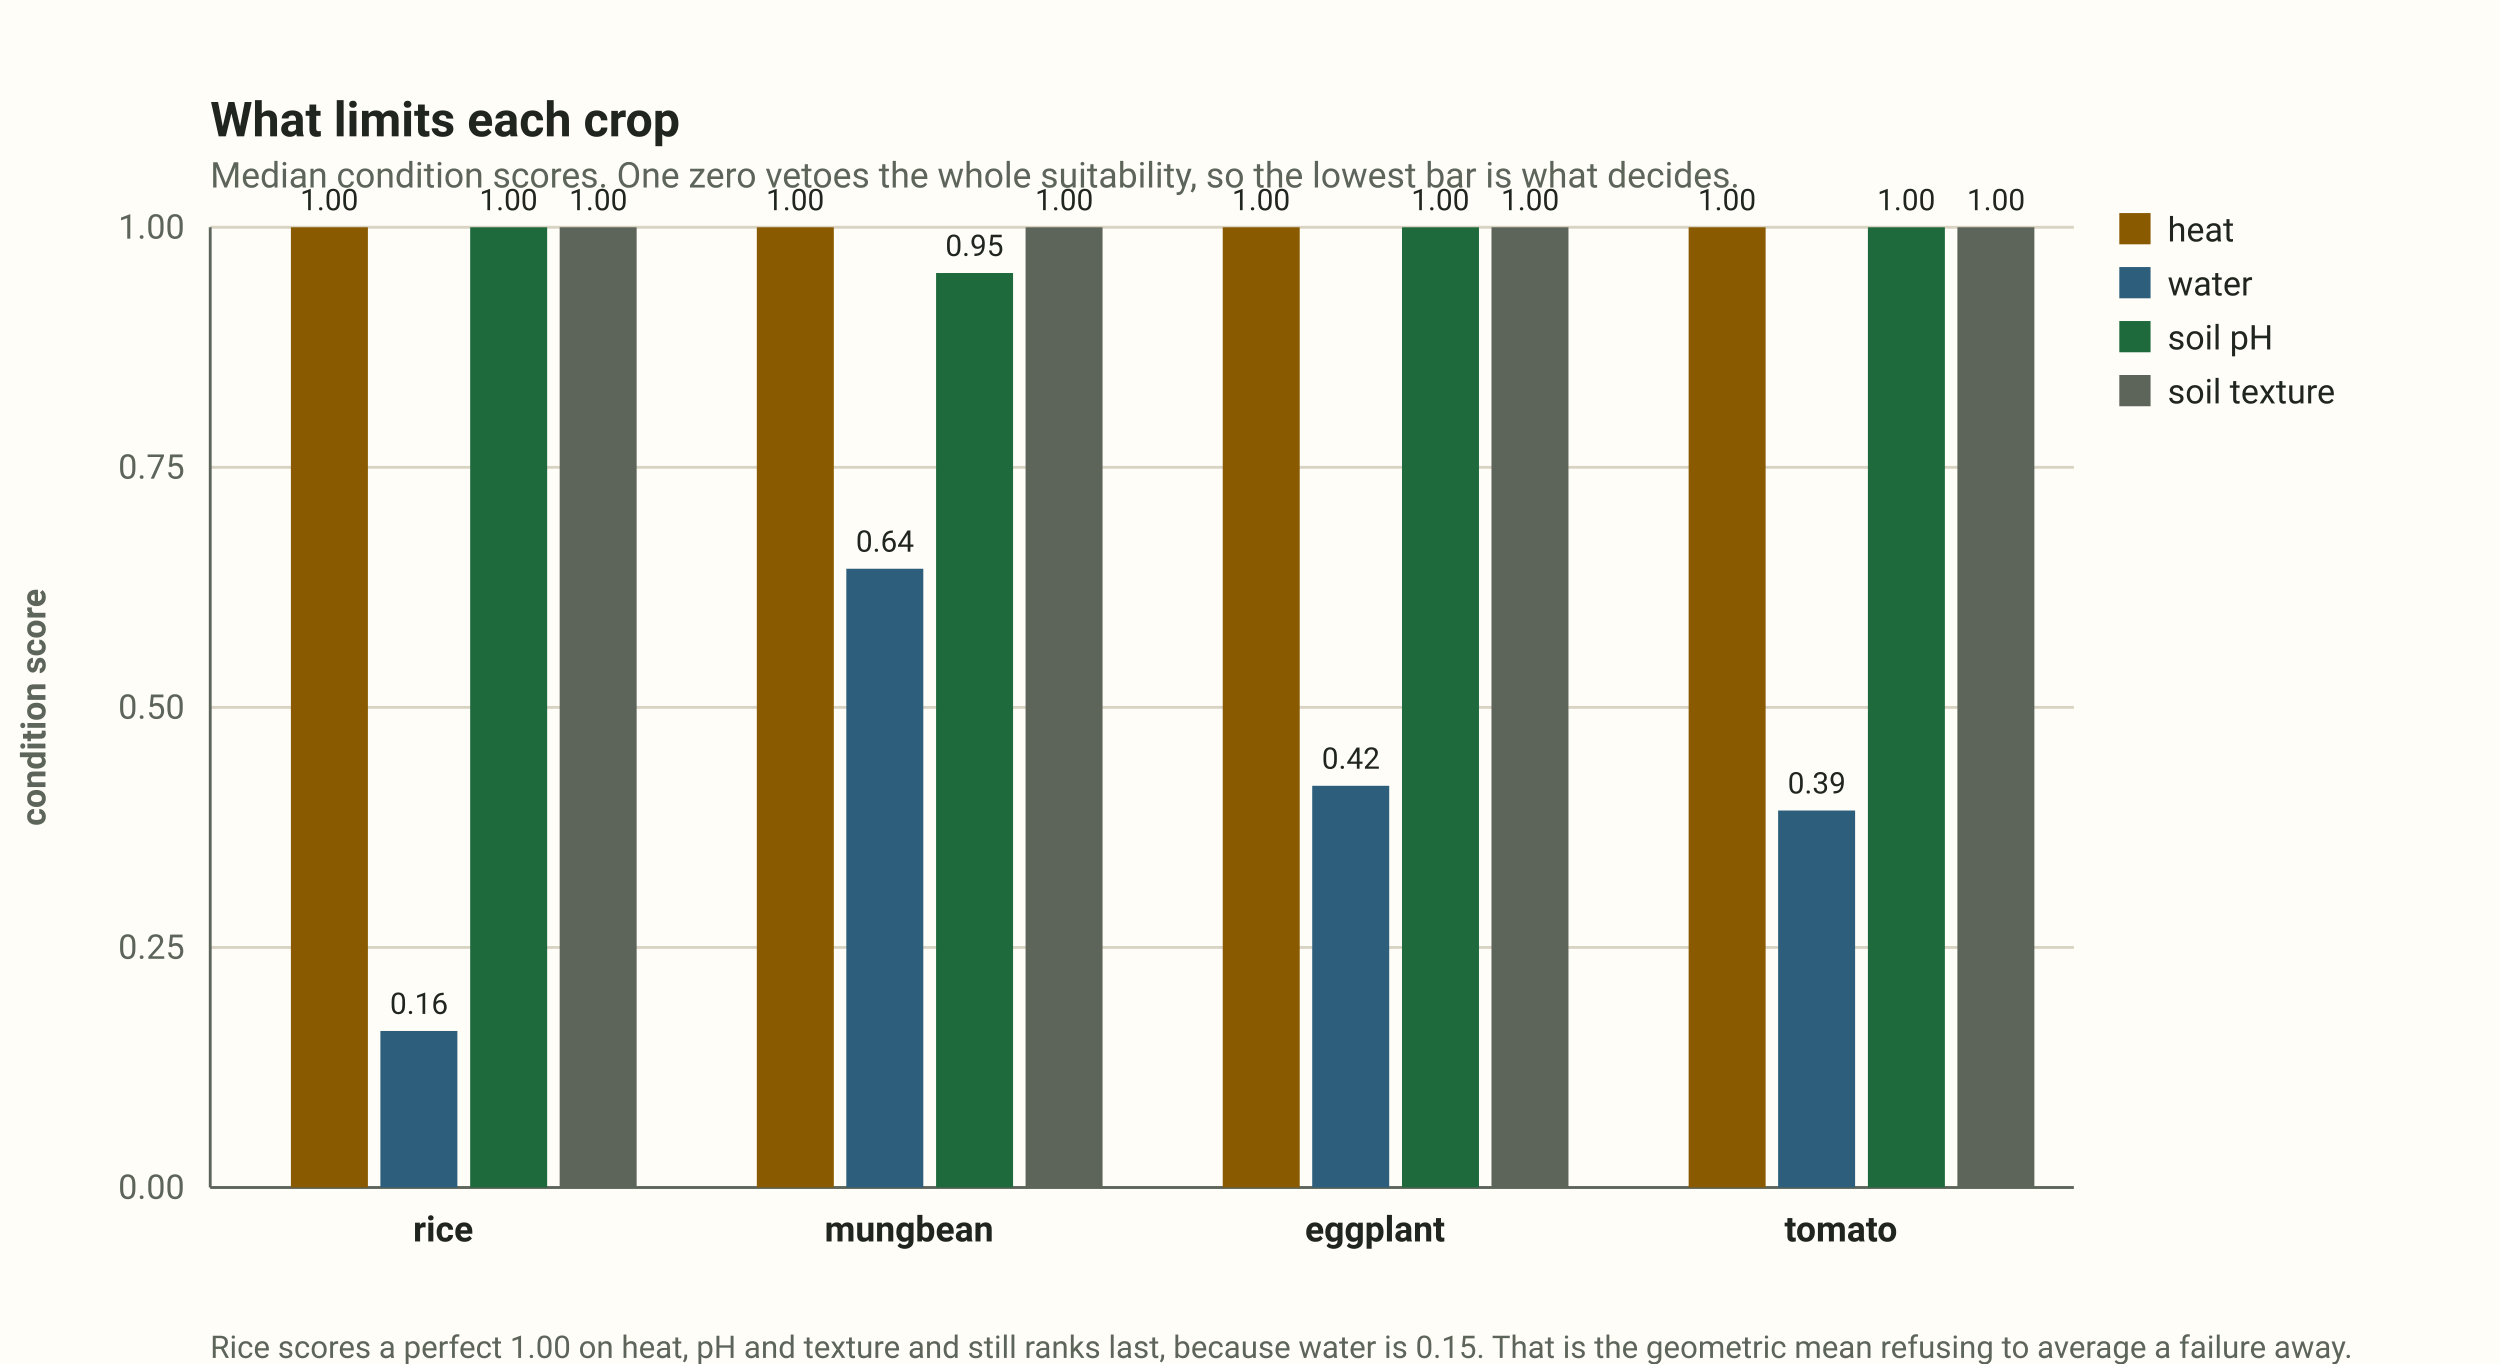
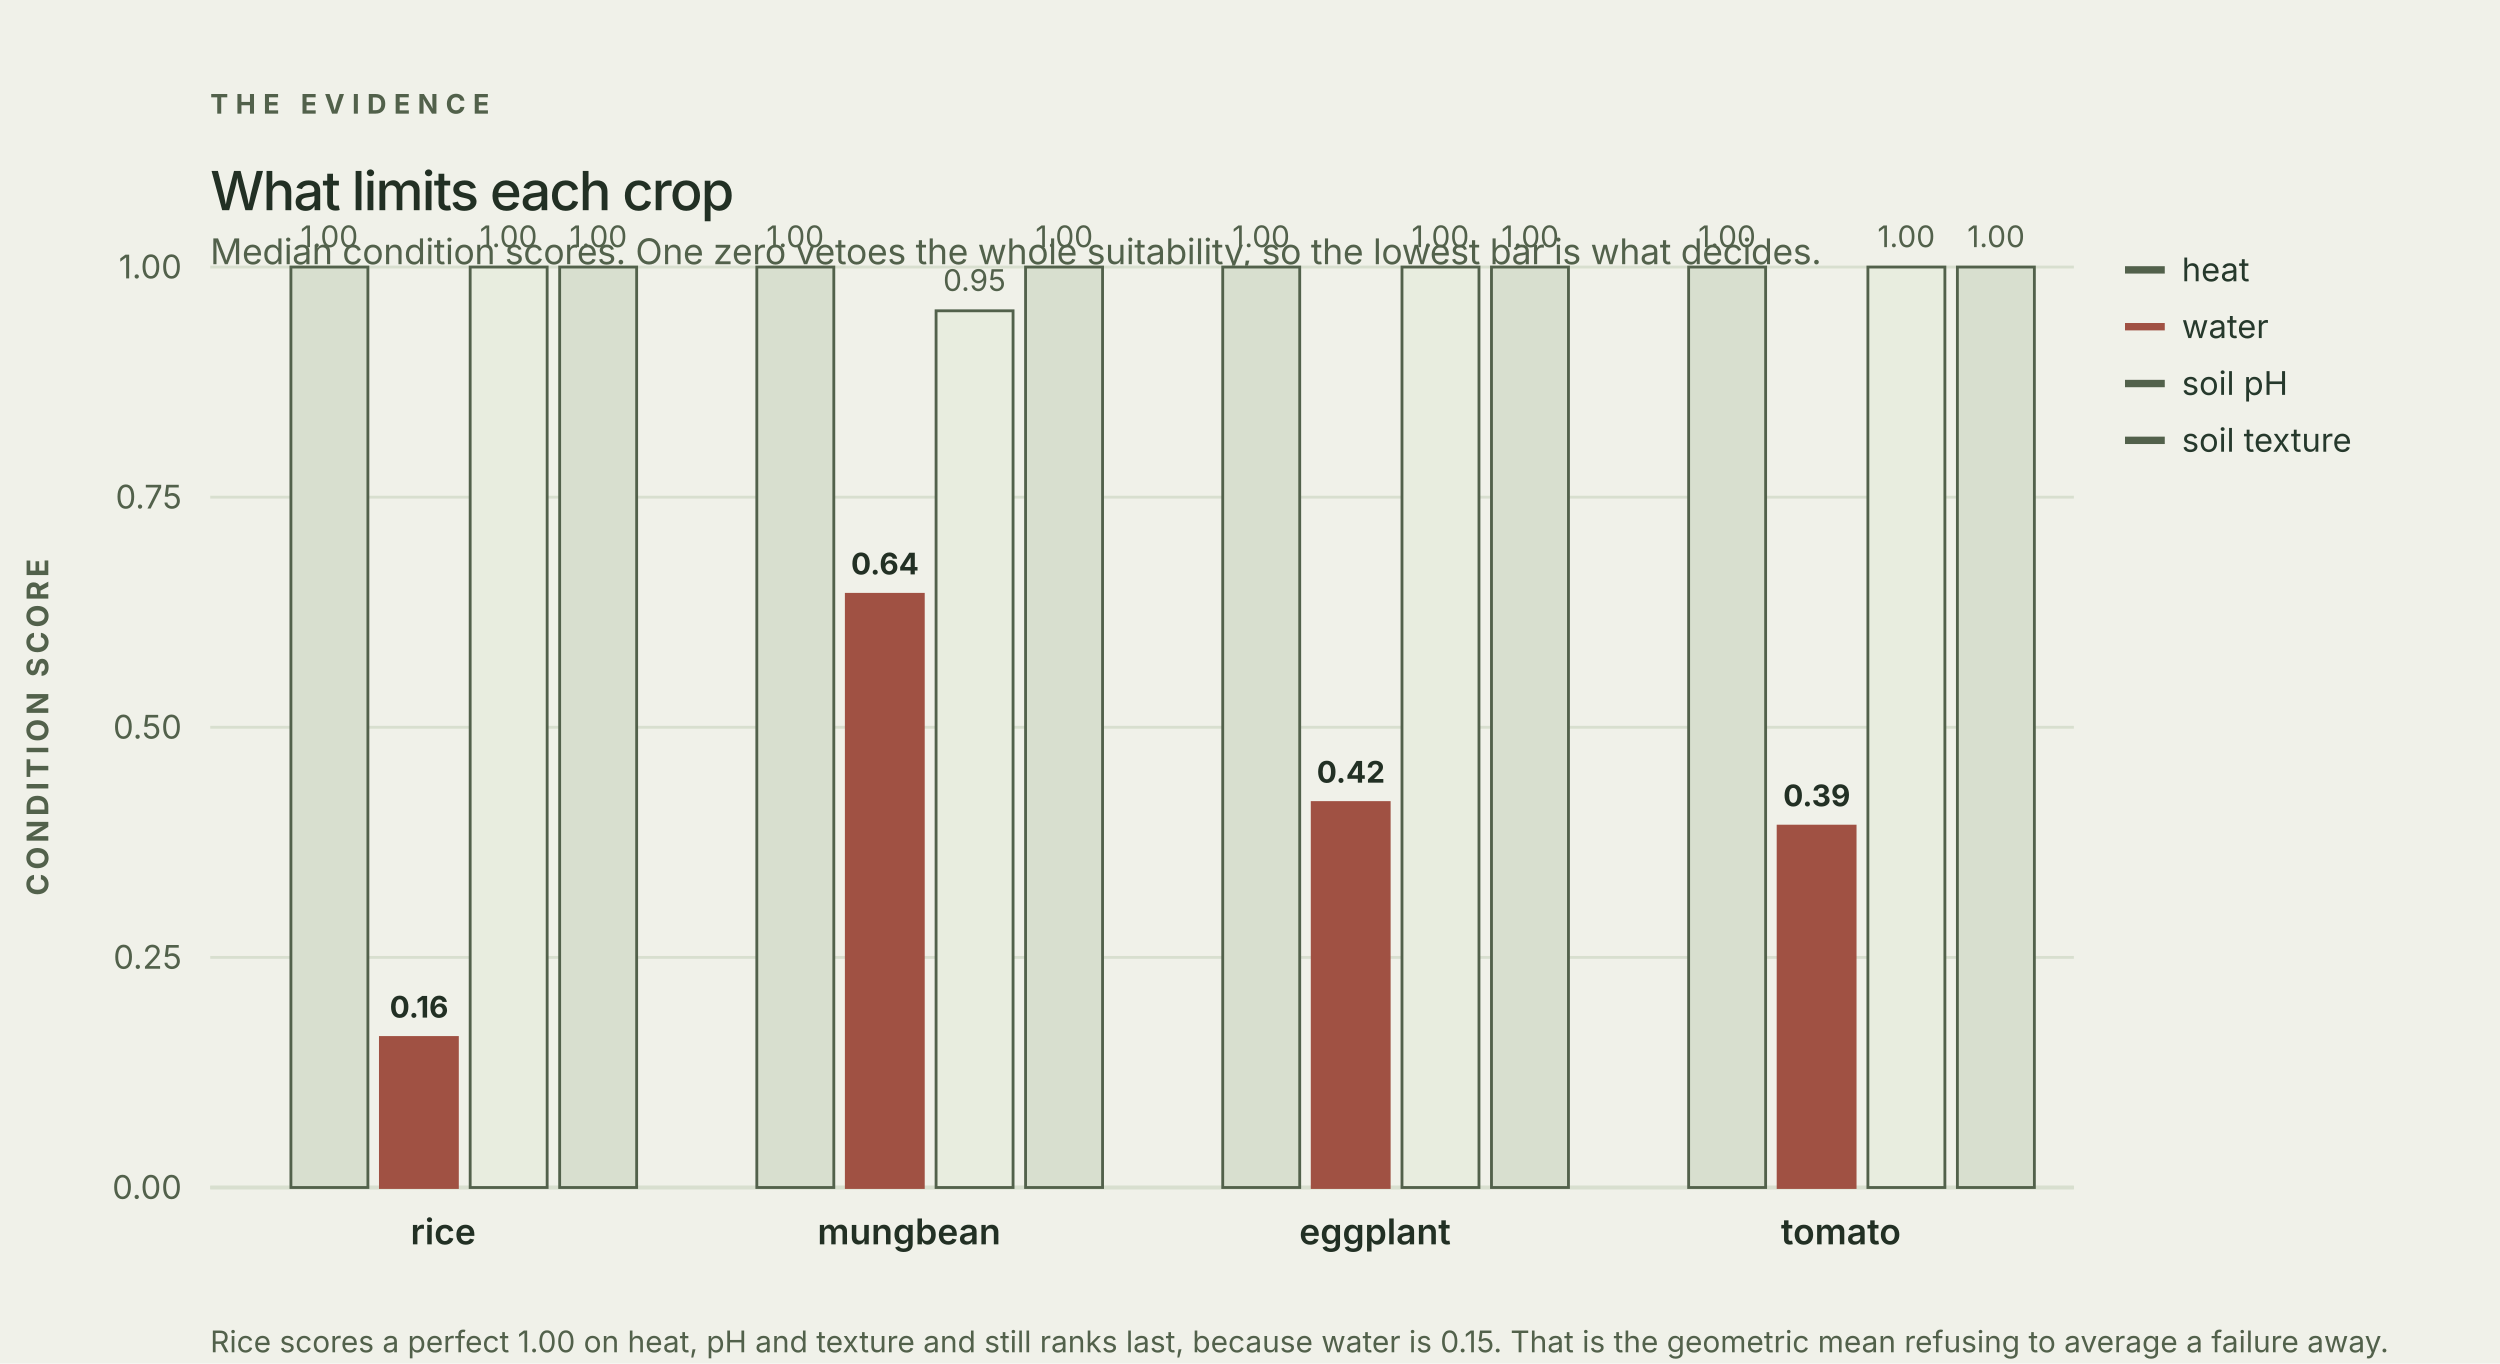
<svg xmlns="http://www.w3.org/2000/svg" width="880" height="480" viewBox="0 0 880 480">
-   <rect width="880" height="480" fill="#fffdf8" />
-   <text x="74" y="48" font-size="17" font-weight="700" fill="#20261f" font-family="system-ui, -apple-system, 'Segoe UI', Roboto, sans-serif">What limits each crop</text>
-   <text x="74" y="66" font-size="12.5" fill="#5d655a" font-family="system-ui, -apple-system, 'Segoe UI', Roboto, sans-serif">Median condition scores. One zero vetoes the whole suitability, so the lowest bar is what decides.</text>
-   <line x1="74.0" y1="418.0" x2="730.0" y2="418.0" stroke="#d9d3c3" stroke-width="1.0" />
-   <line x1="74.0" y1="333.5" x2="730.0" y2="333.5" stroke="#d9d3c3" stroke-width="1.0" />
-   <line x1="74.0" y1="249.0" x2="730.0" y2="249.0" stroke="#d9d3c3" stroke-width="1.0" />
-   <line x1="74.0" y1="164.5" x2="730.0" y2="164.5" stroke="#d9d3c3" stroke-width="1.0" />
-   <line x1="74.0" y1="80.0" x2="730.0" y2="80.0" stroke="#d9d3c3" stroke-width="1.0" />
-   <line x1="74.0" y1="418.0" x2="730.0" y2="418.0" stroke="#5d655a" stroke-width="1.0" />
-   <line x1="74.0" y1="80.0" x2="74.0" y2="418.0" stroke="#5d655a" stroke-width="1.0" />
-   <text x="65.0" y="422.0" font-size="12" fill="#5d655a" text-anchor="end" font-weight="400" font-family="system-ui, -apple-system, 'Segoe UI', Roboto, sans-serif">0.00</text>
-   <text x="65.0" y="337.5" font-size="12" fill="#5d655a" text-anchor="end" font-weight="400" font-family="system-ui, -apple-system, 'Segoe UI', Roboto, sans-serif">0.25</text>
-   <text x="65.0" y="253.0" font-size="12" fill="#5d655a" text-anchor="end" font-weight="400" font-family="system-ui, -apple-system, 'Segoe UI', Roboto, sans-serif">0.50</text>
-   <text x="65.0" y="168.5" font-size="12" fill="#5d655a" text-anchor="end" font-weight="400" font-family="system-ui, -apple-system, 'Segoe UI', Roboto, sans-serif">0.75</text>
-   <text x="65.0" y="84.0" font-size="12" fill="#5d655a" text-anchor="end" font-weight="400" font-family="system-ui, -apple-system, 'Segoe UI', Roboto, sans-serif">1.00</text>
-   <text x="16.0" y="249.0" font-size="12" fill="#5d655a" text-anchor="middle" font-weight="600" font-family="system-ui, -apple-system, 'Segoe UI', Roboto, sans-serif" transform="rotate(-90 16.0 249.0)">condition score</text>
-   <rect x="102.4" y="80.0" width="27.1" height="338.0" fill="#8a5a00" fill-opacity="1.0" />
-   <text x="115.9" y="74.0" font-size="10.5" fill="#20261f" text-anchor="middle" font-weight="400" font-family="system-ui, -apple-system, 'Segoe UI', Roboto, sans-serif">1.00</text>
-   <rect x="133.9" y="362.9" width="27.1" height="55.1" fill="#2d5f7c" fill-opacity="1.0" />
-   <text x="147.5" y="356.9" font-size="10.5" fill="#20261f" text-anchor="middle" font-weight="400" font-family="system-ui, -apple-system, 'Segoe UI', Roboto, sans-serif">0.16</text>
-   <rect x="165.5" y="80.0" width="27.1" height="338.0" fill="#1f6a3d" fill-opacity="1.0" />
-   <text x="179.0" y="74.0" font-size="10.5" fill="#20261f" text-anchor="middle" font-weight="400" font-family="system-ui, -apple-system, 'Segoe UI', Roboto, sans-serif">1.00</text>
-   <rect x="197.0" y="80.0" width="27.1" height="338.0" fill="#5d655a" fill-opacity="1.0" />
-   <text x="210.6" y="74.0" font-size="10.5" fill="#20261f" text-anchor="middle" font-weight="400" font-family="system-ui, -apple-system, 'Segoe UI', Roboto, sans-serif">1.00</text>
-   <text x="156.0" y="437.0" font-size="12.5" fill="#20261f" text-anchor="middle" font-weight="600" font-family="system-ui, -apple-system, 'Segoe UI', Roboto, sans-serif">rice</text>
-   <rect x="266.4" y="80.0" width="27.1" height="338.0" fill="#8a5a00" fill-opacity="1.0" />
-   <text x="279.9" y="74.0" font-size="10.5" fill="#20261f" text-anchor="middle" font-weight="400" font-family="system-ui, -apple-system, 'Segoe UI', Roboto, sans-serif">1.00</text>
-   <rect x="297.9" y="200.2" width="27.1" height="217.8" fill="#2d5f7c" fill-opacity="1.0" />
-   <text x="311.5" y="194.2" font-size="10.5" fill="#20261f" text-anchor="middle" font-weight="400" font-family="system-ui, -apple-system, 'Segoe UI', Roboto, sans-serif">0.64</text>
-   <rect x="329.5" y="96.1" width="27.1" height="321.9" fill="#1f6a3d" fill-opacity="1.0" />
-   <text x="343.0" y="90.1" font-size="10.5" fill="#20261f" text-anchor="middle" font-weight="400" font-family="system-ui, -apple-system, 'Segoe UI', Roboto, sans-serif">0.95</text>
-   <rect x="361.0" y="80.0" width="27.1" height="338.0" fill="#5d655a" fill-opacity="1.0" />
-   <text x="374.6" y="74.0" font-size="10.5" fill="#20261f" text-anchor="middle" font-weight="400" font-family="system-ui, -apple-system, 'Segoe UI', Roboto, sans-serif">1.00</text>
-   <text x="320.0" y="437.0" font-size="12.5" fill="#20261f" text-anchor="middle" font-weight="600" font-family="system-ui, -apple-system, 'Segoe UI', Roboto, sans-serif">mungbean</text>
-   <rect x="430.4" y="80.0" width="27.1" height="338.0" fill="#8a5a00" fill-opacity="1.0" />
-   <text x="443.9" y="74.0" font-size="10.5" fill="#20261f" text-anchor="middle" font-weight="400" font-family="system-ui, -apple-system, 'Segoe UI', Roboto, sans-serif">1.00</text>
-   <rect x="461.9" y="276.6" width="27.1" height="141.4" fill="#2d5f7c" fill-opacity="1.0" />
-   <text x="475.5" y="270.6" font-size="10.5" fill="#20261f" text-anchor="middle" font-weight="400" font-family="system-ui, -apple-system, 'Segoe UI', Roboto, sans-serif">0.42</text>
-   <rect x="493.5" y="80.0" width="27.1" height="338.0" fill="#1f6a3d" fill-opacity="1.0" />
-   <text x="507.0" y="74.0" font-size="10.5" fill="#20261f" text-anchor="middle" font-weight="400" font-family="system-ui, -apple-system, 'Segoe UI', Roboto, sans-serif">1.00</text>
-   <rect x="525.0" y="80.0" width="27.1" height="338.0" fill="#5d655a" fill-opacity="1.0" />
-   <text x="538.6" y="74.0" font-size="10.5" fill="#20261f" text-anchor="middle" font-weight="400" font-family="system-ui, -apple-system, 'Segoe UI', Roboto, sans-serif">1.00</text>
-   <text x="484.0" y="437.0" font-size="12.5" fill="#20261f" text-anchor="middle" font-weight="600" font-family="system-ui, -apple-system, 'Segoe UI', Roboto, sans-serif">eggplant</text>
-   <rect x="594.4" y="80.0" width="27.1" height="338.0" fill="#8a5a00" fill-opacity="1.0" />
-   <text x="607.9" y="74.0" font-size="10.5" fill="#20261f" text-anchor="middle" font-weight="400" font-family="system-ui, -apple-system, 'Segoe UI', Roboto, sans-serif">1.00</text>
-   <rect x="625.9" y="285.3" width="27.1" height="132.7" fill="#2d5f7c" fill-opacity="1.0" />
-   <text x="639.5" y="279.3" font-size="10.5" fill="#20261f" text-anchor="middle" font-weight="400" font-family="system-ui, -apple-system, 'Segoe UI', Roboto, sans-serif">0.39</text>
-   <rect x="657.5" y="80.0" width="27.1" height="338.0" fill="#1f6a3d" fill-opacity="1.0" />
-   <text x="671.0" y="74.0" font-size="10.5" fill="#20261f" text-anchor="middle" font-weight="400" font-family="system-ui, -apple-system, 'Segoe UI', Roboto, sans-serif">1.00</text>
-   <rect x="689.0" y="80.0" width="27.1" height="338.0" fill="#5d655a" fill-opacity="1.0" />
-   <text x="702.6" y="74.0" font-size="10.5" fill="#20261f" text-anchor="middle" font-weight="400" font-family="system-ui, -apple-system, 'Segoe UI', Roboto, sans-serif">1.00</text>
-   <text x="648.0" y="437.0" font-size="12.5" fill="#20261f" text-anchor="middle" font-weight="600" font-family="system-ui, -apple-system, 'Segoe UI', Roboto, sans-serif">tomato</text>
-   <rect x="746.0" y="75.0" width="11.0" height="11.0" fill="#8a5a00" fill-opacity="1.0" />
-   <text x="763.0" y="85.0" font-size="12" fill="#20261f" text-anchor="start" font-weight="400" font-family="system-ui, -apple-system, 'Segoe UI', Roboto, sans-serif">heat</text>
-   <rect x="746.0" y="94.0" width="11.0" height="11.0" fill="#2d5f7c" fill-opacity="1.0" />
-   <text x="763.0" y="104.0" font-size="12" fill="#20261f" text-anchor="start" font-weight="400" font-family="system-ui, -apple-system, 'Segoe UI', Roboto, sans-serif">water</text>
-   <rect x="746.0" y="113.0" width="11.0" height="11.0" fill="#1f6a3d" fill-opacity="1.0" />
-   <text x="763.0" y="123.0" font-size="12" fill="#20261f" text-anchor="start" font-weight="400" font-family="system-ui, -apple-system, 'Segoe UI', Roboto, sans-serif">soil pH</text>
-   <rect x="746.0" y="132.0" width="11.0" height="11.0" fill="#5d655a" fill-opacity="1.0" />
-   <text x="763.0" y="142.0" font-size="12" fill="#20261f" text-anchor="start" font-weight="400" font-family="system-ui, -apple-system, 'Segoe UI', Roboto, sans-serif">soil texture</text>
-   <text x="74.0" y="478.0" font-size="11" fill="#5d655a" text-anchor="start" font-weight="400" font-family="system-ui, -apple-system, 'Segoe UI', Roboto, sans-serif">Rice scores a perfect 1.00 on heat, pH and texture and still ranks last, because water is 0.15. That is the geometric mean refusing to average a failure away.</text>
+   <rect width="880" height="480" fill="#f0f1e9" />
+   <text x="74" y="40" font-size="9.5" font-weight="650" fill="#52614b" font-family="'DM Sans', -apple-system, 'Segoe UI', sans-serif" letter-spacing="2.6">THE EVIDENCE</text>
+   <text x="74" y="74" font-size="19" font-weight="550" fill="#223024" font-family="Manrope, 'DM Sans', -apple-system, 'Segoe UI', sans-serif" letter-spacing="-0.6">What limits each crop</text>
+   <text x="74" y="93" font-size="12.5" fill="#52614b" font-family="'DM Sans', -apple-system, 'Segoe UI', sans-serif" letter-spacing="-0.1">Median condition scores. One zero vetoes the whole suitability, so the lowest bar is what decides.</text>
+   <line x1="74.0" y1="418.0" x2="730.0" y2="418.0" stroke="#d8dfcf" stroke-width="1.0" />
+   <line x1="74.0" y1="337.0" x2="730.0" y2="337.0" stroke="#d8dfcf" stroke-width="1.0" />
+   <line x1="74.0" y1="256.0" x2="730.0" y2="256.0" stroke="#d8dfcf" stroke-width="1.0" />
+   <line x1="74.0" y1="175.0" x2="730.0" y2="175.0" stroke="#d8dfcf" stroke-width="1.0" />
+   <line x1="74.0" y1="94.0" x2="730.0" y2="94.0" stroke="#d8dfcf" stroke-width="1.0" />
+   <line x1="74.0" y1="418.0" x2="730.0" y2="418.0" stroke="#d8dfcf" stroke-width="1.4" />
+   <text x="64.0" y="422.0" font-size="11.5" fill="#52614b" text-anchor="end" font-weight="400" font-family="'DM Sans', -apple-system, 'Segoe UI', sans-serif">0.00</text>
+   <text x="64.0" y="341.0" font-size="11.5" fill="#52614b" text-anchor="end" font-weight="400" font-family="'DM Sans', -apple-system, 'Segoe UI', sans-serif">0.25</text>
+   <text x="64.0" y="260.0" font-size="11.5" fill="#52614b" text-anchor="end" font-weight="400" font-family="'DM Sans', -apple-system, 'Segoe UI', sans-serif">0.50</text>
+   <text x="64.0" y="179.0" font-size="11.5" fill="#52614b" text-anchor="end" font-weight="400" font-family="'DM Sans', -apple-system, 'Segoe UI', sans-serif">0.75</text>
+   <text x="64.0" y="98.0" font-size="11.5" fill="#52614b" text-anchor="end" font-weight="400" font-family="'DM Sans', -apple-system, 'Segoe UI', sans-serif">1.00</text>
+   <text x="17.0" y="256.0" font-size="10.5" fill="#52614b" text-anchor="middle" font-weight="650" font-family="'DM Sans', -apple-system, 'Segoe UI', sans-serif" letter-spacing="1.4" transform="rotate(-90 17.0 256.0)">CONDITION SCORE</text>
+   <rect x="102.4" y="94.0" width="27.1" height="324.0" fill="#d8dfcf" fill-opacity="1.0" stroke="#52614b" />
+   <text x="115.9" y="87.0" font-size="10.5" fill="#52614b" text-anchor="middle" font-weight="400" font-family="'DM Sans', -apple-system, 'Segoe UI', sans-serif">1.00</text>
+   <rect x="133.9" y="365.2" width="27.1" height="52.8" fill="#a05143" fill-opacity="1.0" stroke="#a05143" />
+   <text x="147.5" y="358.2" font-size="10.5" fill="#223024" text-anchor="middle" font-weight="650" font-family="'DM Sans', -apple-system, 'Segoe UI', sans-serif">0.16</text>
+   <rect x="165.5" y="94.0" width="27.1" height="324.0" fill="#e8eddf" fill-opacity="1.0" stroke="#52614b" />
+   <text x="179.0" y="87.0" font-size="10.5" fill="#52614b" text-anchor="middle" font-weight="400" font-family="'DM Sans', -apple-system, 'Segoe UI', sans-serif">1.00</text>
+   <rect x="197.0" y="94.0" width="27.1" height="324.0" fill="#d8dfcf" fill-opacity="1.0" stroke="#52614b" />
+   <text x="210.6" y="87.0" font-size="10.5" fill="#52614b" text-anchor="middle" font-weight="400" font-family="'DM Sans', -apple-system, 'Segoe UI', sans-serif">1.00</text>
+   <text x="156.0" y="438.0" font-size="12.5" fill="#223024" text-anchor="middle" font-weight="600" font-family="'DM Sans', -apple-system, 'Segoe UI', sans-serif">rice</text>
+   <rect x="266.4" y="94.0" width="27.1" height="324.0" fill="#d8dfcf" fill-opacity="1.0" stroke="#52614b" />
+   <text x="279.9" y="87.0" font-size="10.5" fill="#52614b" text-anchor="middle" font-weight="400" font-family="'DM Sans', -apple-system, 'Segoe UI', sans-serif">1.00</text>
+   <rect x="297.9" y="209.2" width="27.1" height="208.8" fill="#a05143" fill-opacity="1.0" stroke="#a05143" />
+   <text x="311.5" y="202.2" font-size="10.5" fill="#223024" text-anchor="middle" font-weight="650" font-family="'DM Sans', -apple-system, 'Segoe UI', sans-serif">0.64</text>
+   <rect x="329.5" y="109.4" width="27.1" height="308.6" fill="#e8eddf" fill-opacity="1.0" stroke="#52614b" />
+   <text x="343.0" y="102.4" font-size="10.5" fill="#52614b" text-anchor="middle" font-weight="400" font-family="'DM Sans', -apple-system, 'Segoe UI', sans-serif">0.95</text>
+   <rect x="361.0" y="94.0" width="27.1" height="324.0" fill="#d8dfcf" fill-opacity="1.0" stroke="#52614b" />
+   <text x="374.6" y="87.0" font-size="10.5" fill="#52614b" text-anchor="middle" font-weight="400" font-family="'DM Sans', -apple-system, 'Segoe UI', sans-serif">1.00</text>
+   <text x="320.0" y="438.0" font-size="12.5" fill="#223024" text-anchor="middle" font-weight="600" font-family="'DM Sans', -apple-system, 'Segoe UI', sans-serif">mungbean</text>
+   <rect x="430.4" y="94.0" width="27.1" height="324.0" fill="#d8dfcf" fill-opacity="1.0" stroke="#52614b" />
+   <text x="443.9" y="87.0" font-size="10.5" fill="#52614b" text-anchor="middle" font-weight="400" font-family="'DM Sans', -apple-system, 'Segoe UI', sans-serif">1.00</text>
+   <rect x="461.9" y="282.5" width="27.1" height="135.5" fill="#a05143" fill-opacity="1.0" stroke="#a05143" />
+   <text x="475.5" y="275.5" font-size="10.5" fill="#223024" text-anchor="middle" font-weight="650" font-family="'DM Sans', -apple-system, 'Segoe UI', sans-serif">0.42</text>
+   <rect x="493.5" y="94.0" width="27.1" height="324.0" fill="#e8eddf" fill-opacity="1.0" stroke="#52614b" />
+   <text x="507.0" y="87.0" font-size="10.5" fill="#52614b" text-anchor="middle" font-weight="400" font-family="'DM Sans', -apple-system, 'Segoe UI', sans-serif">1.00</text>
+   <rect x="525.0" y="94.0" width="27.1" height="324.0" fill="#d8dfcf" fill-opacity="1.0" stroke="#52614b" />
+   <text x="538.6" y="87.0" font-size="10.5" fill="#52614b" text-anchor="middle" font-weight="400" font-family="'DM Sans', -apple-system, 'Segoe UI', sans-serif">1.00</text>
+   <text x="484.0" y="438.0" font-size="12.5" fill="#223024" text-anchor="middle" font-weight="600" font-family="'DM Sans', -apple-system, 'Segoe UI', sans-serif">eggplant</text>
+   <rect x="594.4" y="94.0" width="27.1" height="324.0" fill="#d8dfcf" fill-opacity="1.0" stroke="#52614b" />
+   <text x="607.9" y="87.0" font-size="10.5" fill="#52614b" text-anchor="middle" font-weight="400" font-family="'DM Sans', -apple-system, 'Segoe UI', sans-serif">1.00</text>
+   <rect x="625.9" y="290.8" width="27.1" height="127.2" fill="#a05143" fill-opacity="1.0" stroke="#a05143" />
+   <text x="639.5" y="283.8" font-size="10.5" fill="#223024" text-anchor="middle" font-weight="650" font-family="'DM Sans', -apple-system, 'Segoe UI', sans-serif">0.39</text>
+   <rect x="657.5" y="94.0" width="27.1" height="324.0" fill="#e8eddf" fill-opacity="1.0" stroke="#52614b" />
+   <text x="671.0" y="87.0" font-size="10.5" fill="#52614b" text-anchor="middle" font-weight="400" font-family="'DM Sans', -apple-system, 'Segoe UI', sans-serif">1.00</text>
+   <rect x="689.0" y="94.0" width="27.1" height="324.0" fill="#d8dfcf" fill-opacity="1.0" stroke="#52614b" />
+   <text x="702.6" y="87.0" font-size="10.5" fill="#52614b" text-anchor="middle" font-weight="400" font-family="'DM Sans', -apple-system, 'Segoe UI', sans-serif">1.00</text>
+   <text x="648.0" y="438.0" font-size="12.5" fill="#223024" text-anchor="middle" font-weight="600" font-family="'DM Sans', -apple-system, 'Segoe UI', sans-serif">tomato</text>
+   <line x1="748.0" y1="95.0" x2="762.0" y2="95.0" stroke="#52614b" stroke-width="2.6" />
+   <text x="768.0" y="99.0" font-size="11.5" fill="#26392c" text-anchor="start" font-weight="400" font-family="'DM Sans', -apple-system, 'Segoe UI', sans-serif">heat</text>
+   <line x1="748.0" y1="115.0" x2="762.0" y2="115.0" stroke="#a05143" stroke-width="2.6" />
+   <text x="768.0" y="119.0" font-size="11.5" fill="#26392c" text-anchor="start" font-weight="400" font-family="'DM Sans', -apple-system, 'Segoe UI', sans-serif">water</text>
+   <line x1="748.0" y1="135.0" x2="762.0" y2="135.0" stroke="#52614b" stroke-width="2.6" />
+   <text x="768.0" y="139.0" font-size="11.5" fill="#26392c" text-anchor="start" font-weight="400" font-family="'DM Sans', -apple-system, 'Segoe UI', sans-serif">soil pH</text>
+   <line x1="748.0" y1="155.0" x2="762.0" y2="155.0" stroke="#52614b" stroke-width="2.6" />
+   <text x="768.0" y="159.0" font-size="11.5" fill="#26392c" text-anchor="start" font-weight="400" font-family="'DM Sans', -apple-system, 'Segoe UI', sans-serif">soil texture</text>
+   <text x="74.0" y="476.0" font-size="10.5" fill="#52614b" text-anchor="start" font-weight="400" font-family="'DM Sans', -apple-system, 'Segoe UI', sans-serif">Rice scores a perfect 1.00 on heat, pH and texture and still ranks last, because water is 0.15. That is the geometric mean refusing to average a failure away.</text>
</svg>
